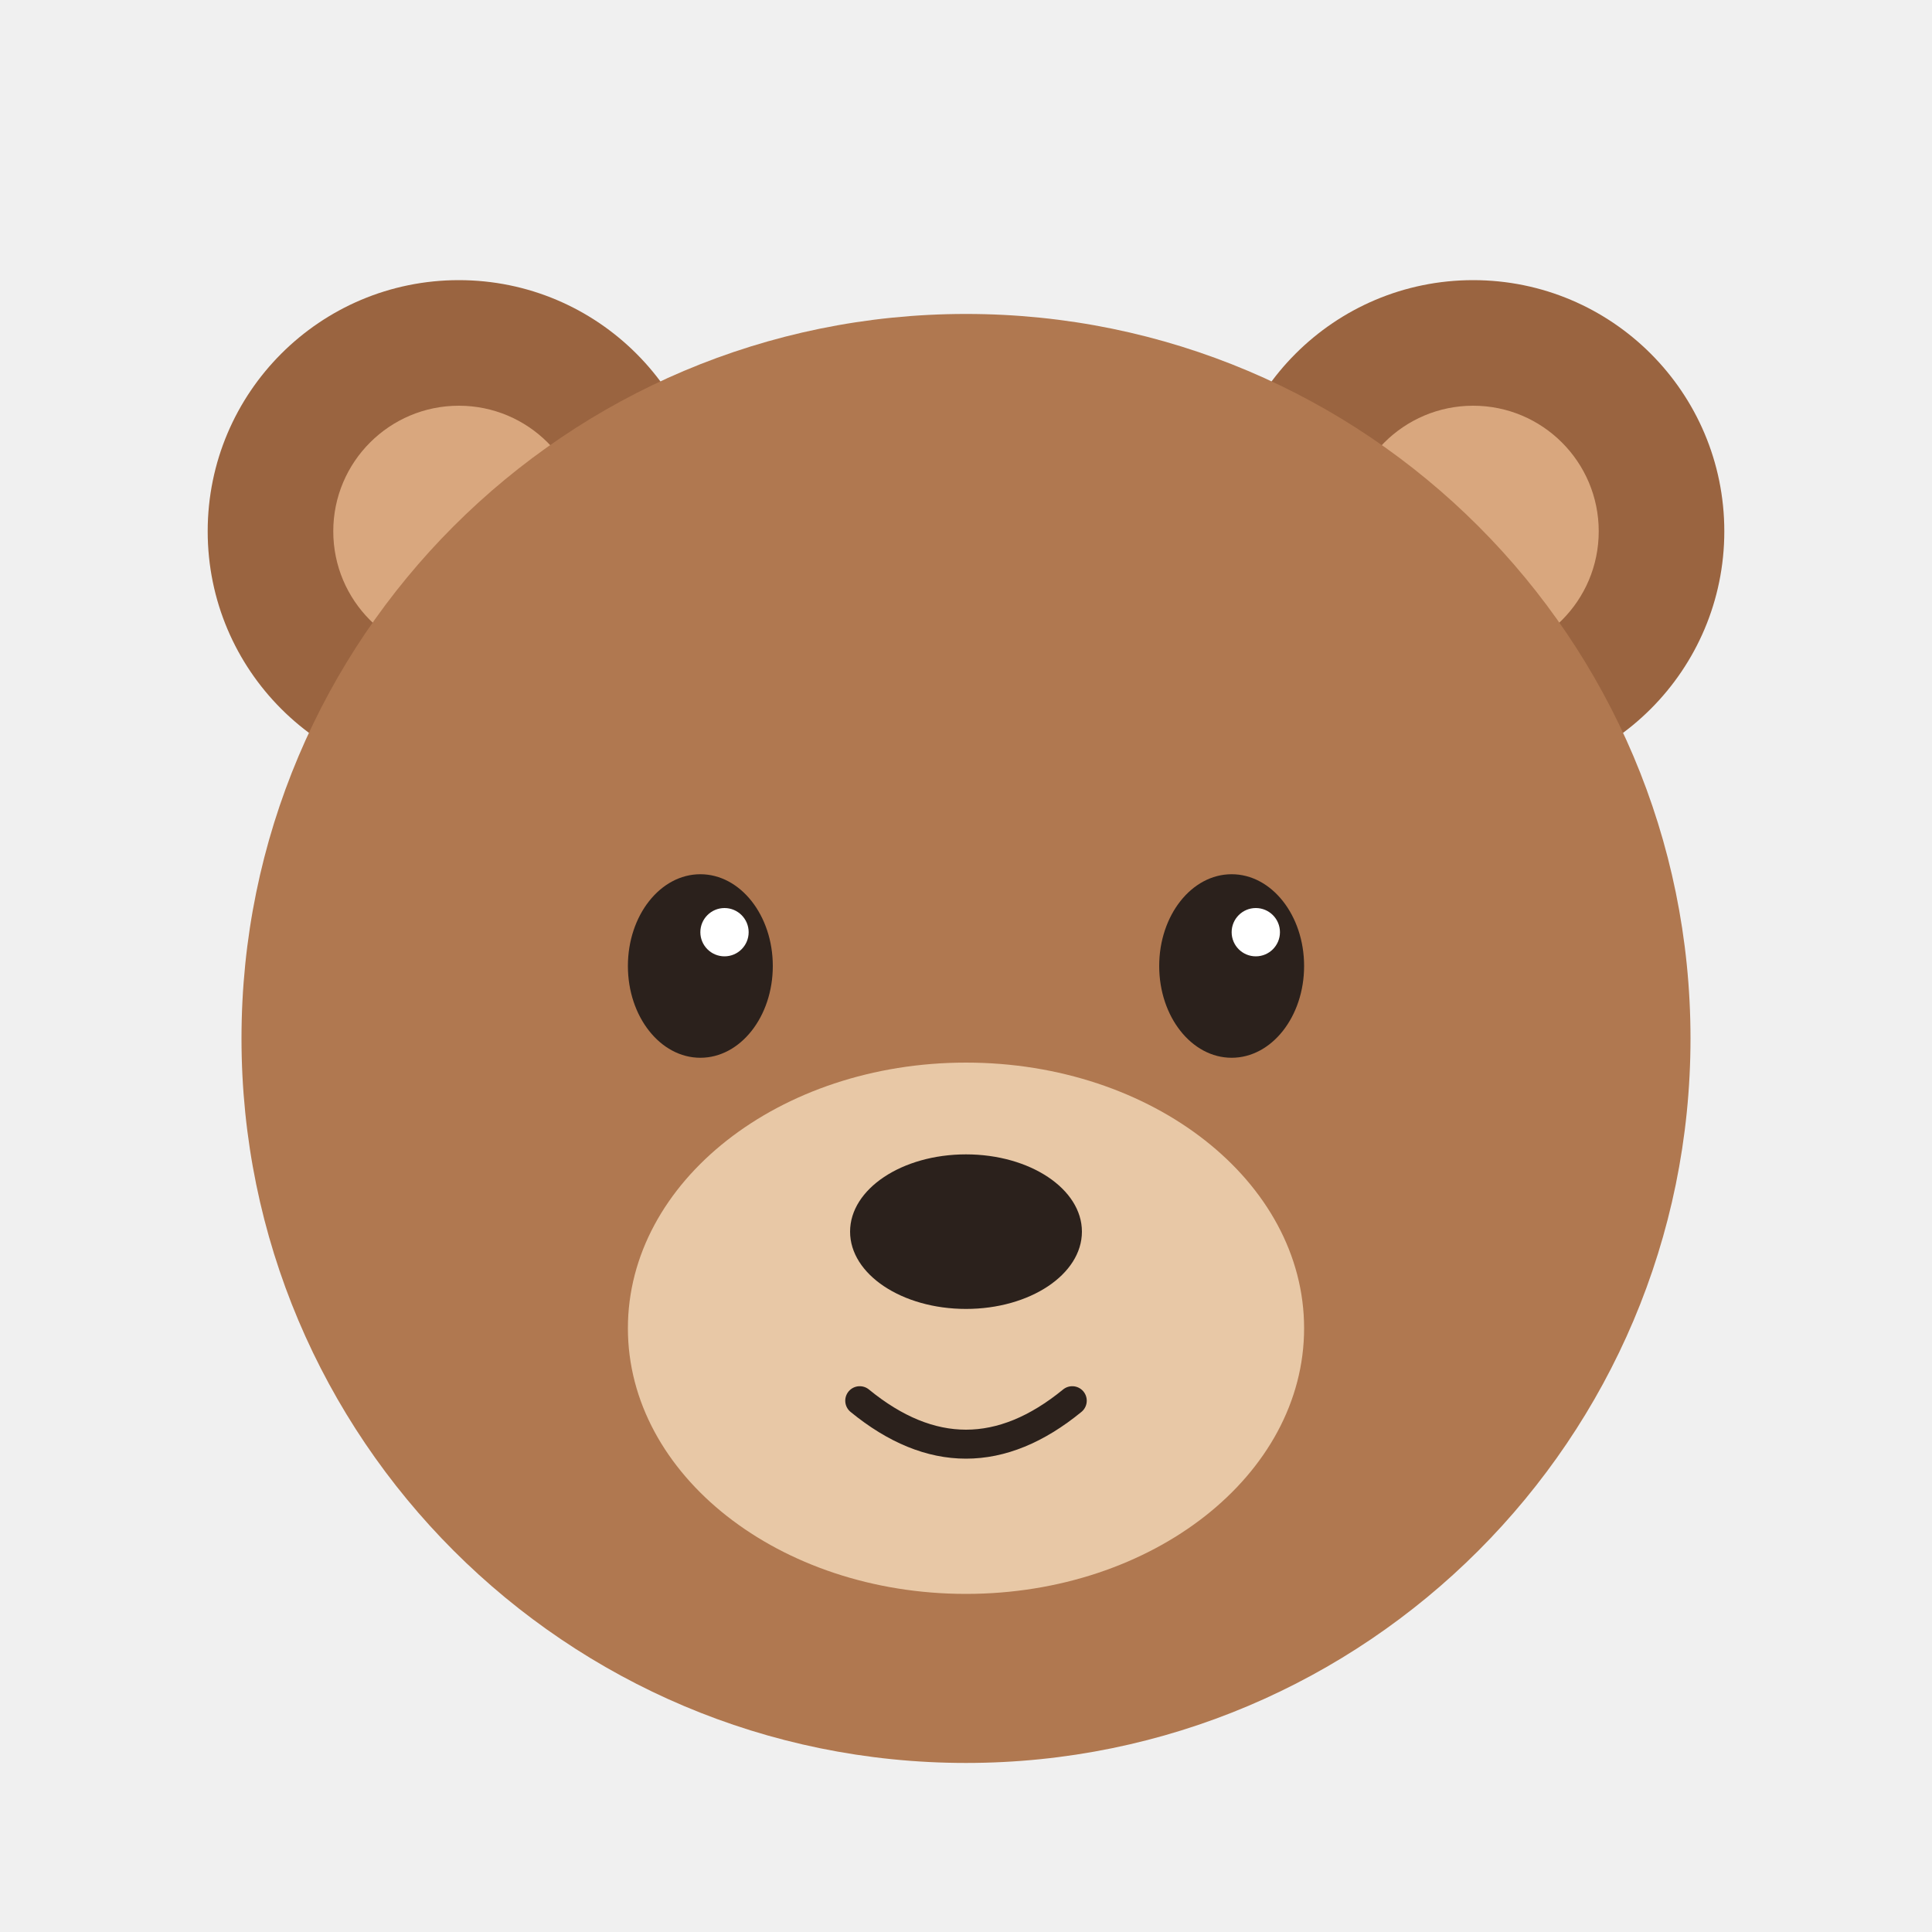
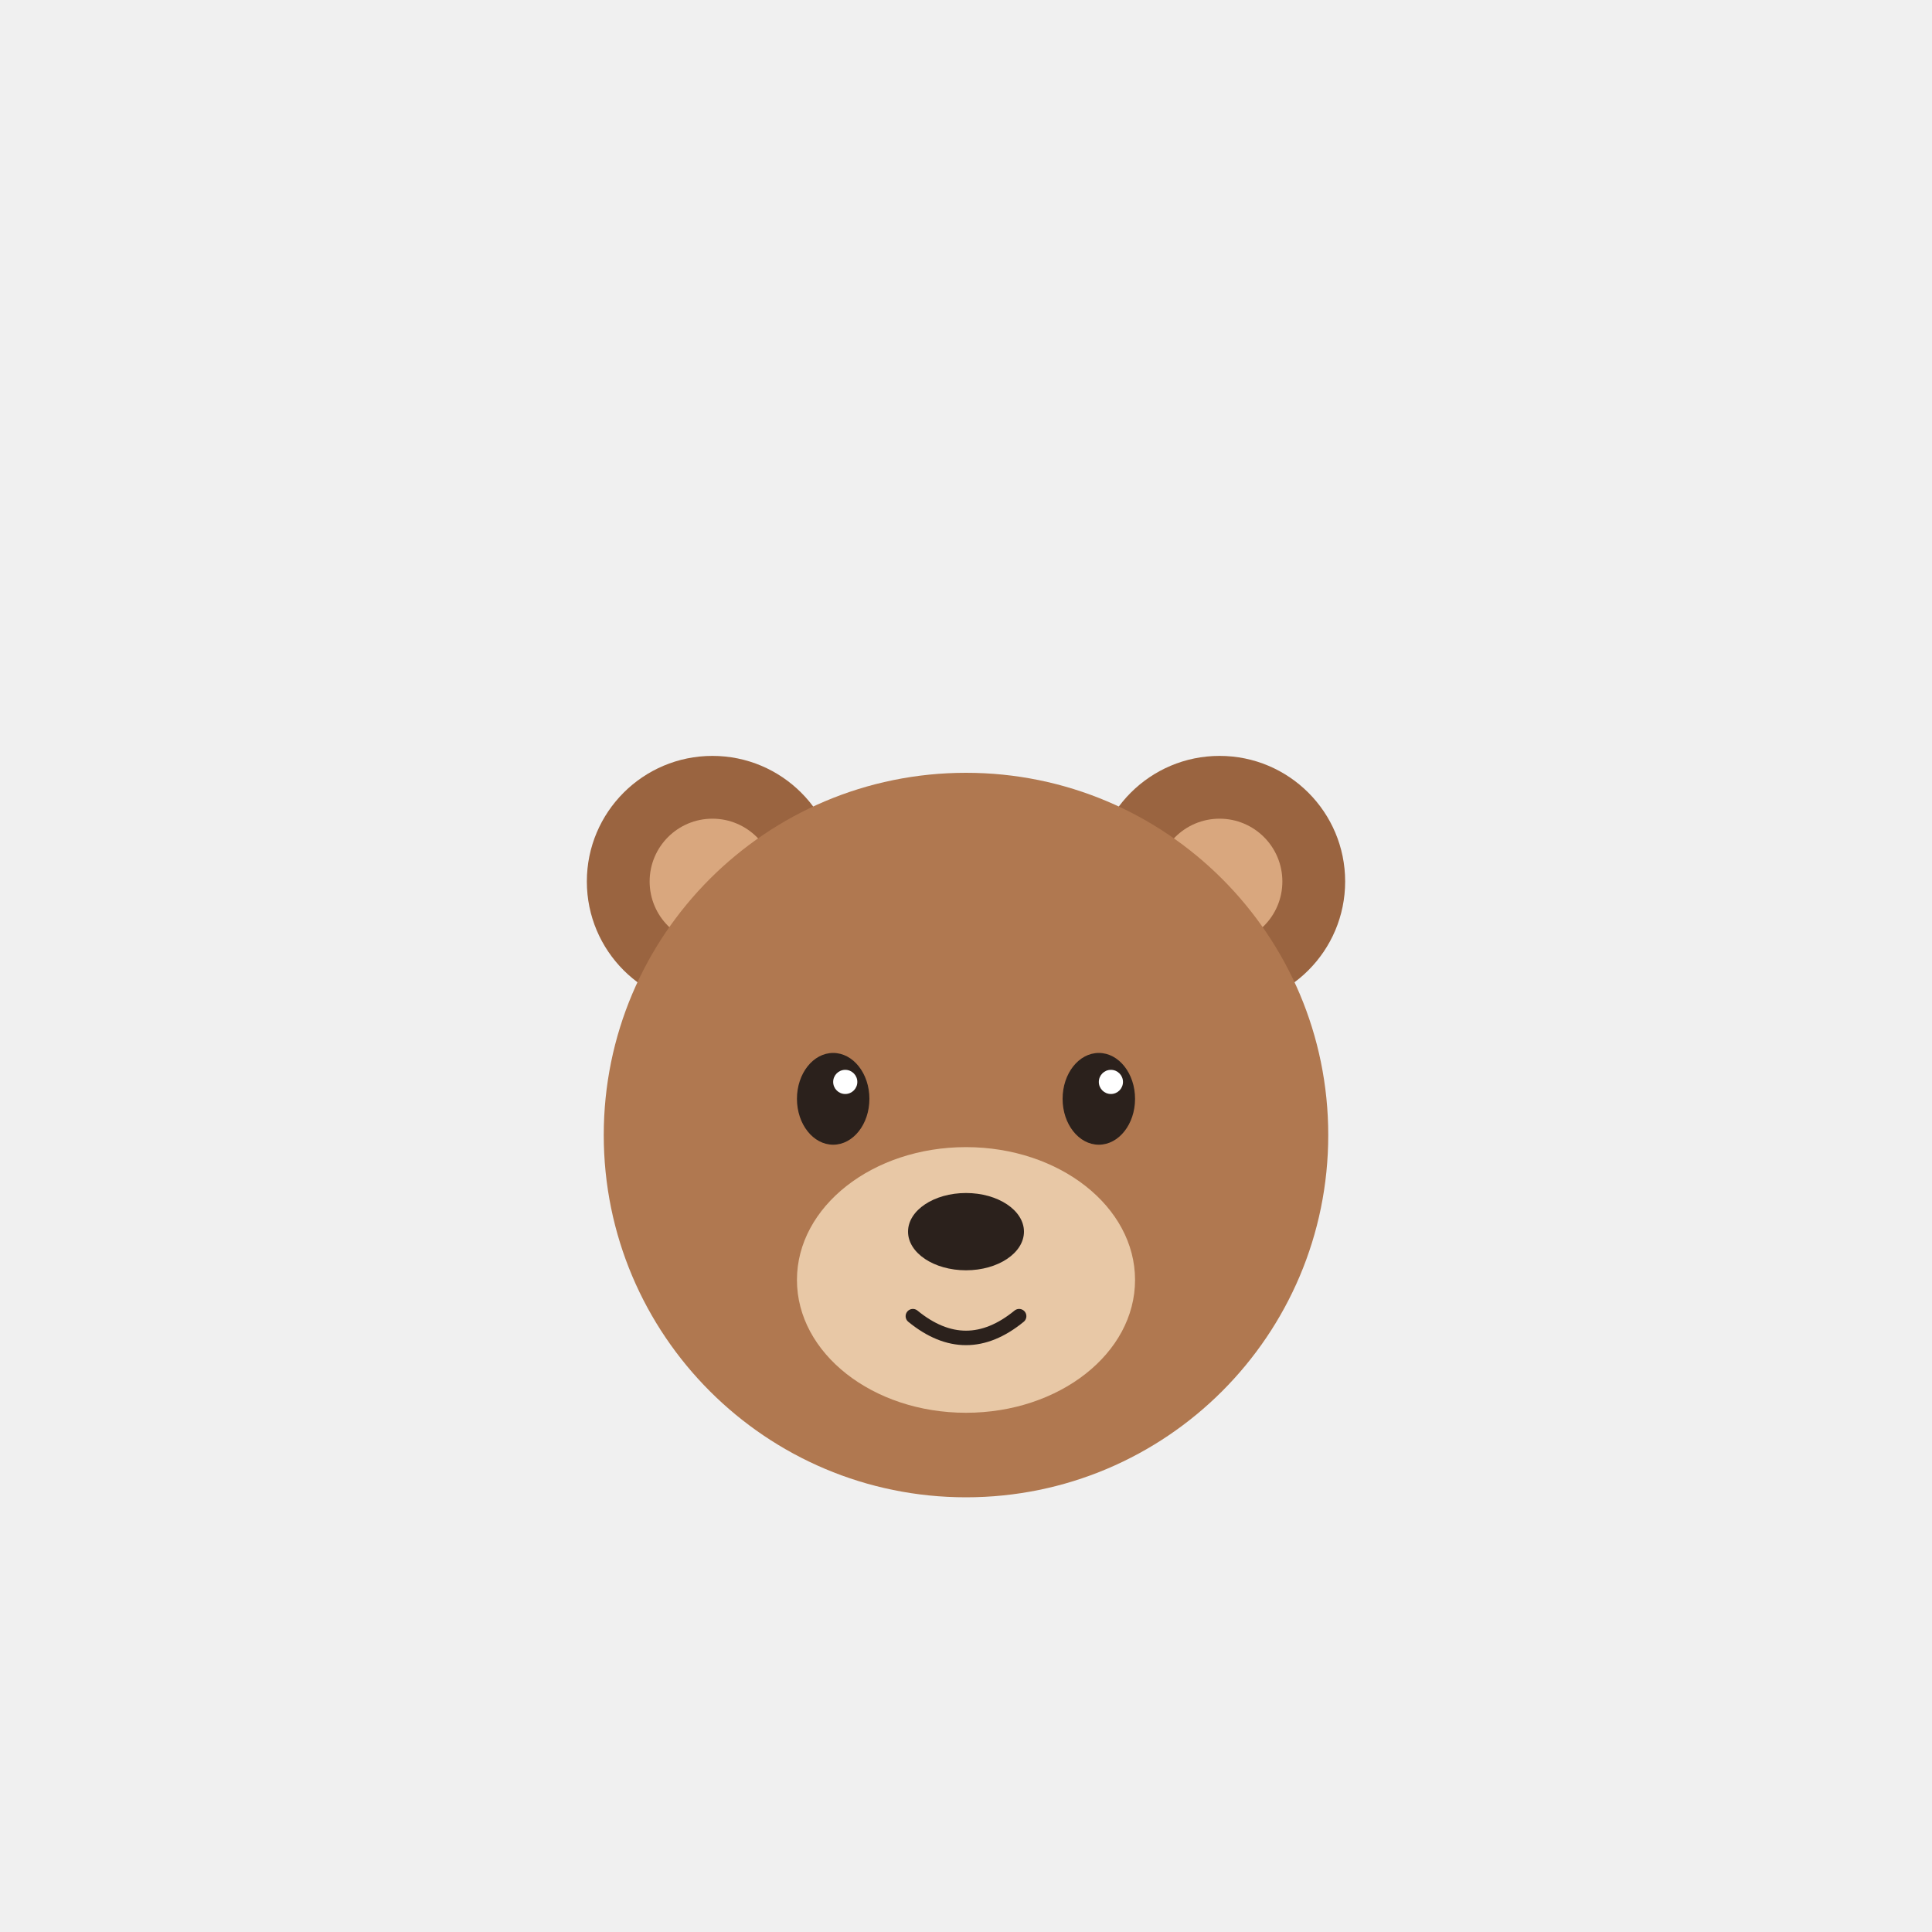
- <svg xmlns="http://www.w3.org/2000/svg" width="400" height="400" viewBox="0 0 400 400">
+ <svg xmlns="http://www.w3.org/2000/svg" width="800" height="800" viewBox="-200 -255 800 800">
  <circle cx="95" cy="110" r="52" fill="#9A6440" />
  <circle cx="305" cy="110" r="52" fill="#9A6440" />
  <circle cx="95" cy="110" r="26" fill="#D9A77E" />
  <circle cx="305" cy="110" r="26" fill="#D9A77E" />
  <circle cx="200" cy="215" r="150" fill="#B07850" />
  <ellipse cx="200" cy="275" rx="70" ry="55" fill="#E8C8A6" />
  <ellipse cx="145" cy="200" rx="15" ry="19" fill="#2B211C" />
  <ellipse cx="255" cy="200" rx="15" ry="19" fill="#2B211C" />
  <circle cx="150" cy="193" r="5" fill="#FFFFFF" />
  <circle cx="260" cy="193" r="5" fill="#FFFFFF" />
  <ellipse cx="200" cy="255" rx="24" ry="16" fill="#2B211C" />
  <path d="M178 290 Q200 308 222 290" stroke="#2B211C" stroke-width="6" fill="none" stroke-linecap="round" />
</svg>
